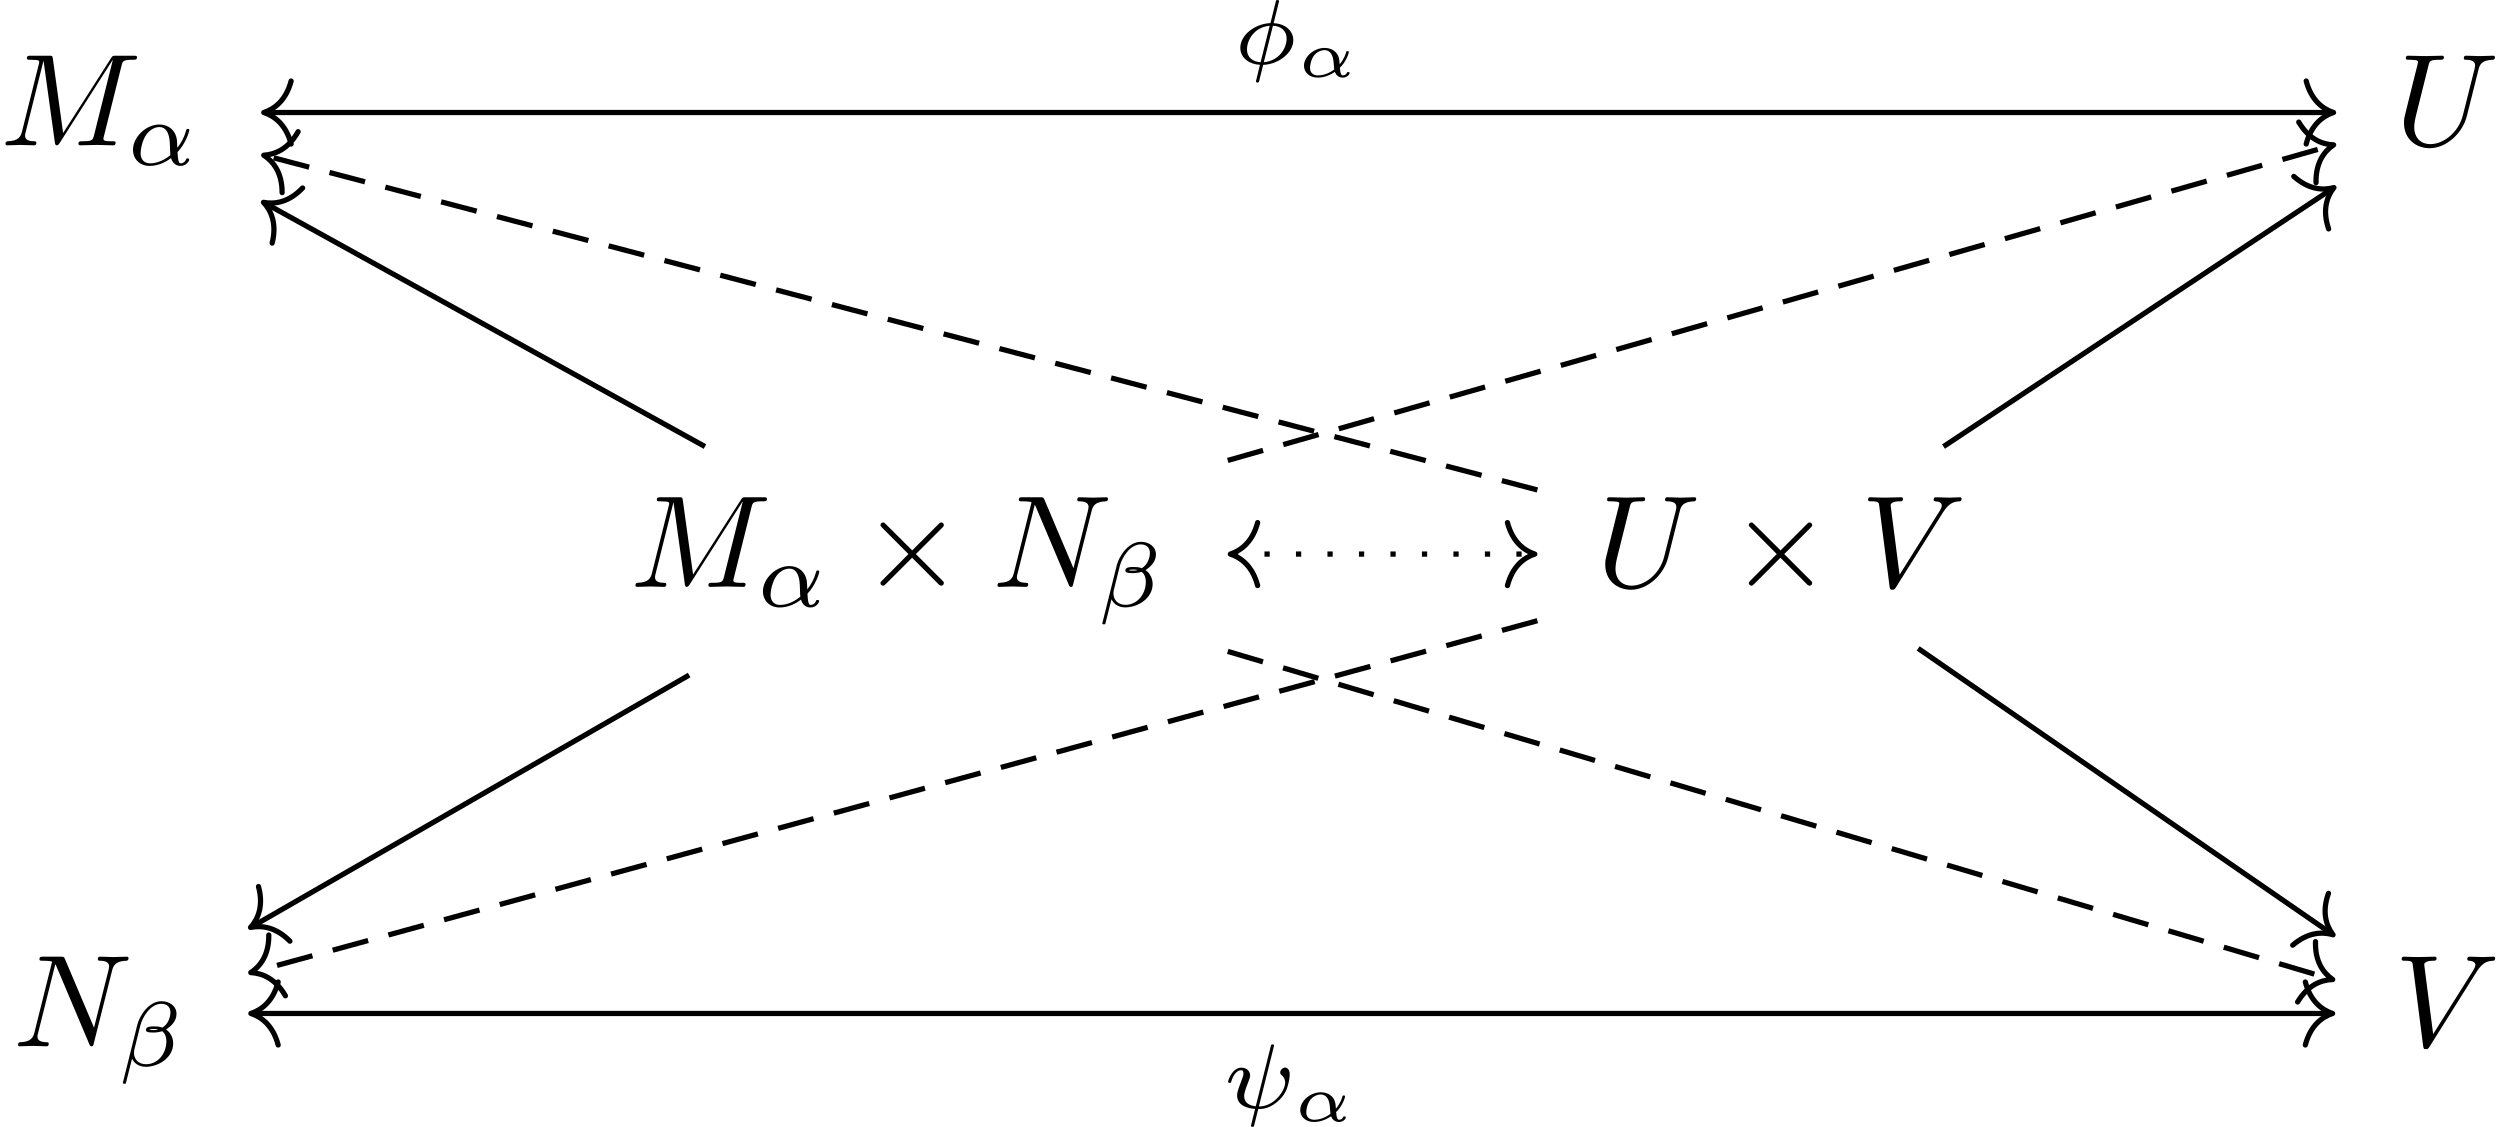
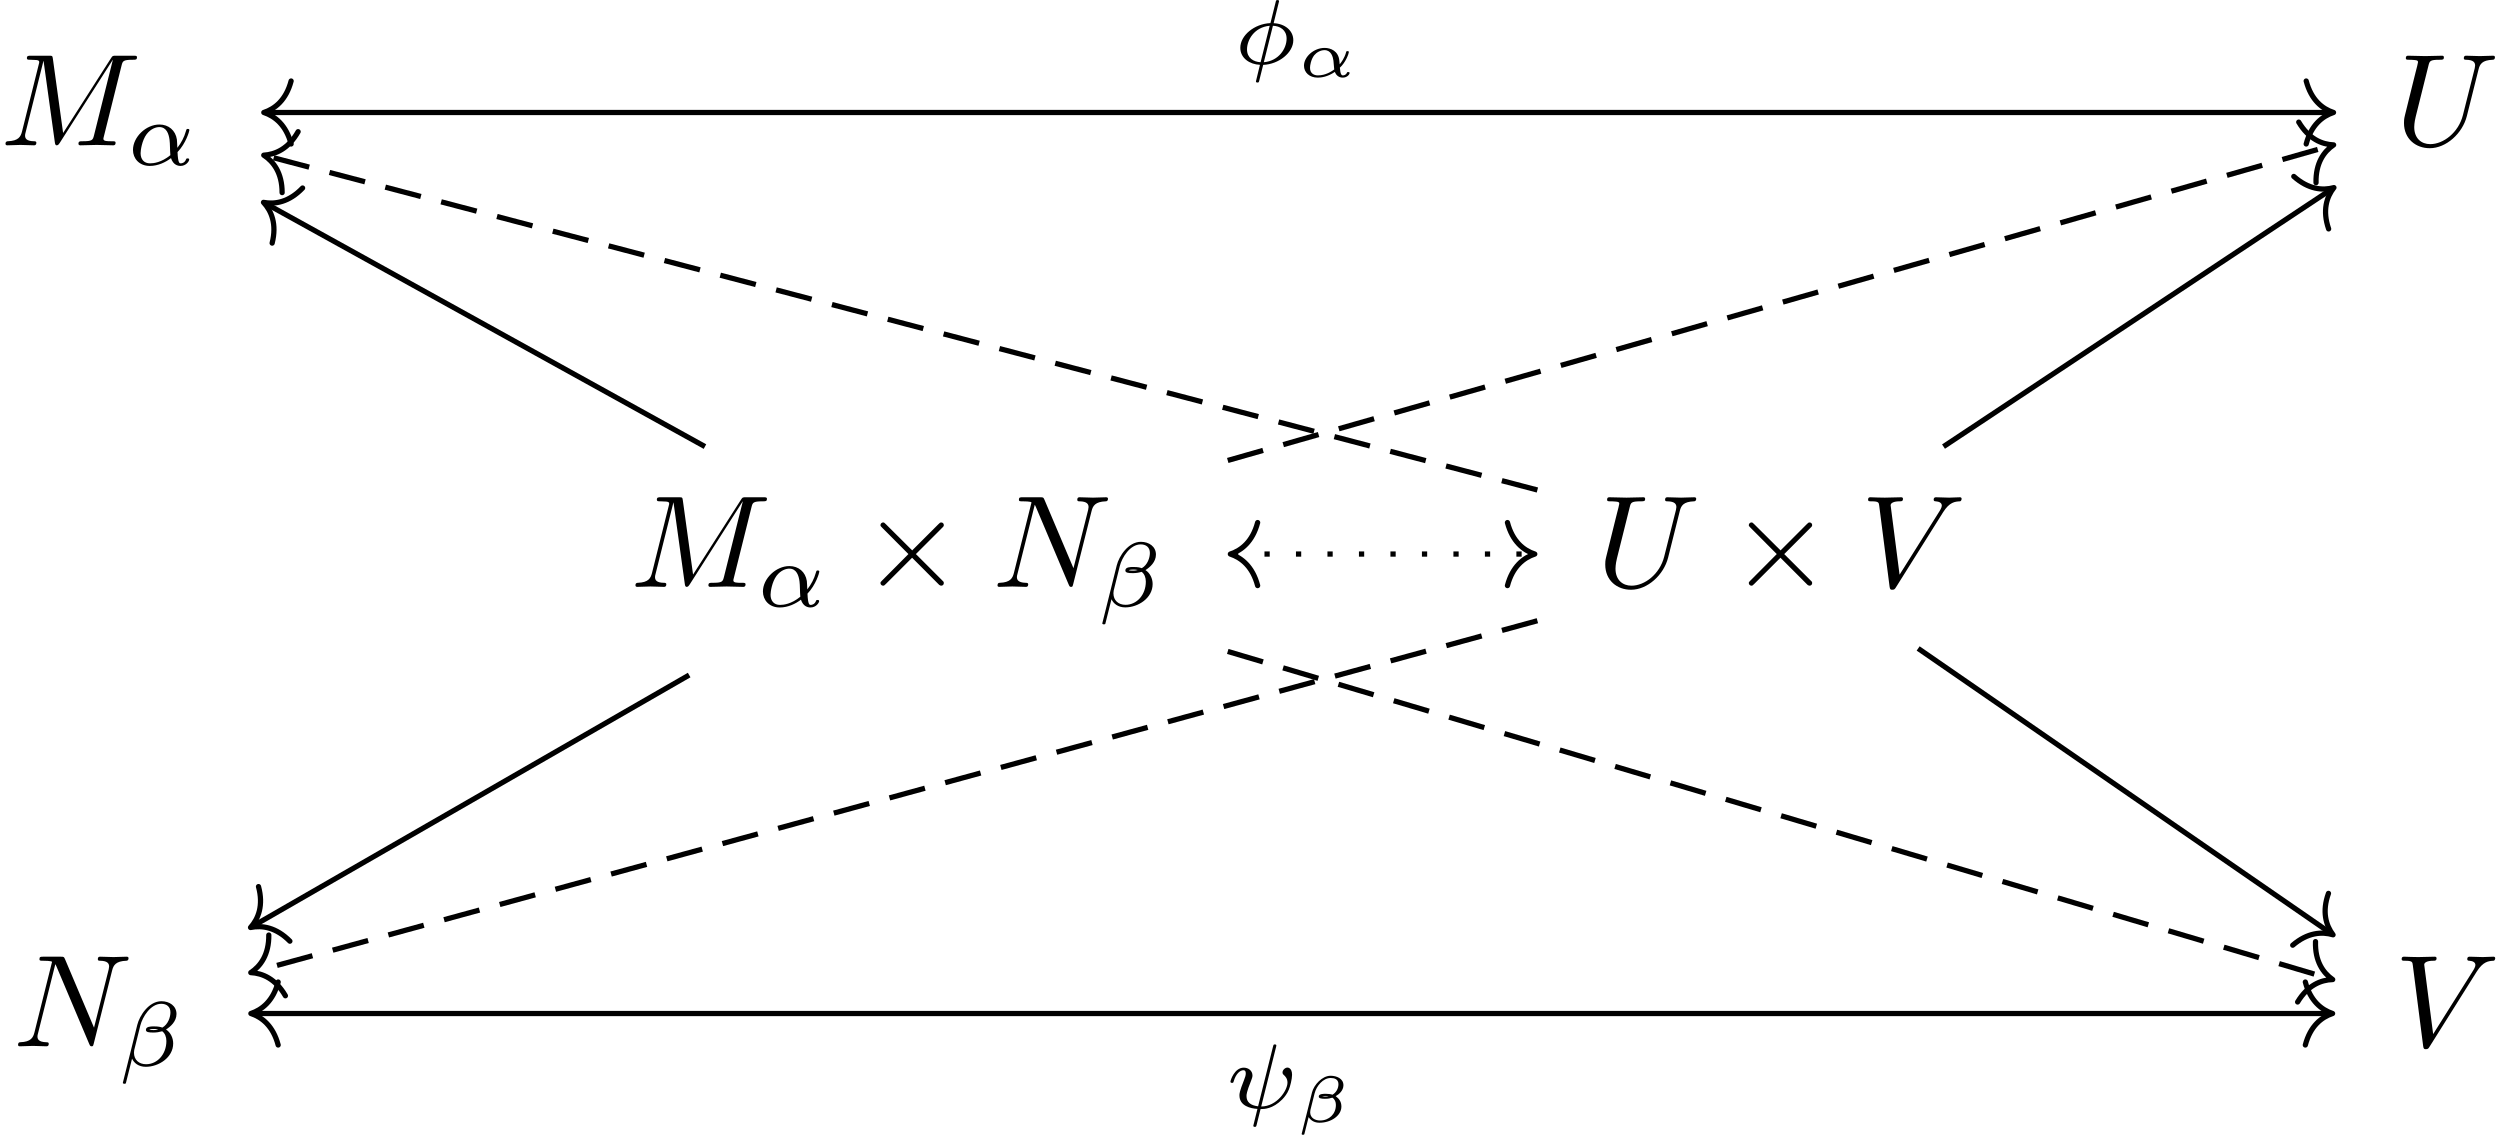
- <svg xmlns="http://www.w3.org/2000/svg" xmlns:xlink="http://www.w3.org/1999/xlink" version="1.1" width="189.824pt" height="85.497pt" viewBox="76.942 -87.641 189.824 85.497">
+ <svg xmlns="http://www.w3.org/2000/svg" xmlns:xlink="http://www.w3.org/1999/xlink" version="1.1" width="189.824pt" height="86.167pt" viewBox="76.942 -88.311 189.824 86.167">
  <defs>
    <path id="g3-11" d="M3.258-.702C3.701-1.096 3.94-1.778 3.94-1.888C3.94-1.958 3.87-1.958 3.841-1.958C3.751-1.958 3.746-1.943 3.721-1.838C3.606-1.43 3.372-1.111 3.243-.956C3.228-1.071 3.228-1.081 3.218-1.225C3.153-1.968 2.56-2.202 2.102-2.202C1.275-2.202 .533-1.524 .533-.852C.533-.349 .936 .055 1.579 .055C1.823 .055 2.316 .005 2.874-.379C2.959-.159 3.153 .055 3.472 .055C3.806 .055 3.995-.184 3.995-.299C3.995-.369 3.93-.369 3.89-.369C3.831-.369 3.811-.369 3.786-.304C3.716-.134 3.532-.115 3.487-.115C3.382-.115 3.293-.204 3.258-.702ZM2.829-.563C2.635-.423 2.177-.115 1.594-.115C1.285-.115 .991-.269 .991-.697C.991-.862 1.061-1.325 1.31-1.644C1.479-1.853 1.778-2.032 2.092-2.032C2.6-2.032 2.73-1.524 2.77-1.23C2.785-1.126 2.795-.862 2.829-.563Z" />
+     <path id="g3-12" d="M3.636-2.795C3.636-3.308 3.118-3.517 2.66-3.517C2.027-3.517 1.395-2.829 1.25-2.252L.468 .882C.453 .946 .503 .966 .573 .966C.628 .966 .663 .956 .677 .887L.991-.374L.996-.369C1.2-.08 1.469 .05 1.823 .05C2.695 .05 3.482-.488 3.482-1.176C3.482-1.534 3.323-1.763 3.049-1.968C3.298-2.102 3.636-2.396 3.636-2.795ZM2.511-1.963C2.421-1.943 2.326-1.938 2.232-1.938C2.157-1.938 2.082-1.943 2.012-1.953C2.102-1.978 2.207-1.983 2.301-1.983C2.371-1.983 2.441-1.978 2.511-1.963ZM3.258-2.879C3.258-2.56 3.093-2.247 2.804-2.077C2.695-2.122 2.451-2.147 2.301-2.147C2.162-2.147 1.763-2.157 1.763-1.943C1.763-1.803 1.933-1.768 2.227-1.768C2.506-1.768 2.615-1.803 2.795-1.853C2.989-1.729 3.064-1.519 3.064-1.3C3.064-.603 2.545-.12 1.863-.12C1.479-.12 1.111-.319 1.111-.742C1.111-.787 1.116-.852 1.131-.922L1.445-2.172C1.589-2.75 2.092-3.347 2.67-3.347C2.934-3.347 3.258-3.263 3.258-2.879Z" />
    <path id="g0-2" d="M3.875-2.77L1.883-4.752C1.763-4.872 1.743-4.892 1.664-4.892C1.564-4.892 1.465-4.802 1.465-4.692C1.465-4.623 1.484-4.603 1.594-4.493L3.587-2.491L1.594-.488C1.484-.379 1.465-.359 1.465-.289C1.465-.179 1.564-.09 1.664-.09C1.743-.09 1.763-.11 1.883-.229L3.866-2.212L5.928-.149C5.948-.139 6.017-.09 6.077-.09C6.197-.09 6.276-.179 6.276-.289C6.276-.309 6.276-.349 6.247-.399C6.237-.418 4.653-1.983 4.154-2.491L5.978-4.314C6.027-4.374 6.177-4.503 6.227-4.563C6.237-4.583 6.276-4.623 6.276-4.692C6.276-4.802 6.197-4.892 6.077-4.892C5.998-4.892 5.958-4.852 5.848-4.742L3.875-2.77Z" />
    <path id="g2-11" d="M3.815-.983C4.456-1.646 4.714-2.573 4.714-2.65C4.714-2.741 4.631-2.741 4.596-2.741C4.498-2.741 4.498-2.72 4.449-2.566C4.324-2.106 4.094-1.681 3.801-1.304C3.794-1.409 3.78-1.876 3.766-1.939C3.661-2.629 3.138-3.075 2.441-3.075C1.416-3.075 .432-2.12 .432-1.144C.432-.502 .9 .07 1.709 .07C2.35 .07 2.929-.223 3.32-.523C3.48-.014 3.836 .07 4.045 .07C4.449 .07 4.7-.272 4.7-.418C4.7-.502 4.617-.502 4.582-.502C4.491-.502 4.477-.474 4.463-.432C4.366-.167 4.149-.126 4.066-.126C3.968-.126 3.85-.126 3.815-.983ZM3.271-.746C2.587-.188 1.995-.126 1.73-.126C1.269-.126 1.011-.432 1.011-.9C1.011-1.102 1.109-1.862 1.471-2.343C1.792-2.762 2.19-2.88 2.434-2.88C2.992-2.88 3.152-2.343 3.208-1.911C3.25-1.611 3.236-1.116 3.271-.746Z" />
    <path id="g2-12" d="M4.414-3.947C4.414-4.561 3.884-4.917 3.271-4.917C2.315-4.917 1.611-3.829 1.437-3.124L.342 1.269C.328 1.318 .398 1.353 .439 1.353C.502 1.353 .558 1.346 .572 1.304L1.039-.558C1.186-.237 1.52 .063 2.085 .063C3.062 .063 4.163-.642 4.163-1.709C4.163-2.12 3.975-2.538 3.619-2.769C3.961-2.985 4.414-3.382 4.414-3.947ZM3.034-2.776C2.929-2.755 2.88-2.727 2.678-2.727C2.566-2.727 2.399-2.734 2.35-2.762C2.42-2.803 2.615-2.81 2.678-2.81C2.783-2.81 2.936-2.803 3.034-2.776ZM3.954-4.073C3.954-3.703 3.773-3.159 3.34-2.915C3.208-2.957 3.075-3.006 2.685-3.006C2.441-3.006 2.092-2.992 2.092-2.741C2.092-2.566 2.308-2.538 2.664-2.538C2.901-2.538 3.11-2.573 3.327-2.636C3.536-2.49 3.647-2.204 3.647-1.897C3.647-.886 2.957-.133 2.106-.133C1.569-.133 1.186-.46 1.186-1.011C1.186-1.081 1.193-1.151 1.206-1.213L1.667-3.068C1.834-3.731 2.448-4.721 3.257-4.721C3.668-4.721 3.954-4.498 3.954-4.073Z" />
    <path id="g2-30" d="M3.431-4.749C3.431-4.84 3.347-4.84 3.313-4.84C3.208-4.84 3.201-4.805 3.173-4.686L2.776-3.089C1.541-3.034 .488-2.148 .488-1.213C.488-.425 1.206 .049 1.981 .077C1.925 .293 1.876 .516 1.82 .732C1.736 1.06 1.674 1.318 1.674 1.339C1.674 1.423 1.764 1.423 1.785 1.423C1.89 1.423 1.897 1.402 1.932 1.255L2.225 .084C3.417 .035 4.512-.844 4.512-1.792C4.512-2.525 3.87-3.048 3.02-3.082L3.431-4.749ZM2.029-.119C1.492-.146 .997-.439 .997-1.095C.997-1.792 1.527-2.776 2.72-2.887L2.029-.119ZM2.964-2.887C3.501-2.866 4.003-2.573 4.003-1.911C4.003-1.151 3.403-.216 2.273-.119L2.964-2.887Z" />
    <path id="g2-32" d="M3.794-4.652C3.815-4.721 3.815-4.749 3.815-4.756C3.815-4.84 3.724-4.84 3.703-4.84C3.599-4.84 3.599-4.812 3.564-4.686L2.427-.139C1.855-.209 1.548-.453 1.548-.921C1.548-1.025 1.548-1.22 1.897-2.085C1.953-2.239 2.001-2.357 2.001-2.476C2.001-2.838 1.695-3.075 1.339-3.075C.642-3.075 .328-2.12 .328-2.008C.328-1.918 .425-1.918 .446-1.918C.544-1.918 .551-1.953 .572-2.029C.739-2.601 1.046-2.88 1.318-2.88C1.437-2.88 1.492-2.803 1.492-2.636C1.492-2.476 1.437-2.343 1.36-2.134C1.011-1.255 1.011-1.095 1.011-.969C1.011-.167 1.855 .028 2.378 .056C2.329 .237 2.064 1.304 2.064 1.332C2.064 1.423 2.148 1.423 2.176 1.423C2.273 1.423 2.287 1.388 2.315 1.276L2.615 .07C2.887 .07 3.529 .07 4.261-.663C4.449-.858 4.638-1.102 4.763-1.409C4.861-1.639 5.007-2.211 5.007-2.532C5.007-3.075 4.679-3.082 4.659-3.082C4.477-3.082 4.282-2.894 4.282-2.713C4.282-2.594 4.352-2.538 4.38-2.518C4.491-2.42 4.659-2.246 4.659-1.939C4.659-1.353 3.857-.126 2.664-.126L3.794-4.652Z" />
    <path id="g1-77" d="M9.225-6.037C9.315-6.396 9.335-6.496 10.082-6.496C10.311-6.496 10.401-6.496 10.401-6.695C10.401-6.804 10.301-6.804 10.132-6.804H8.817C8.558-6.804 8.548-6.804 8.428-6.615L4.792-.936L4.015-6.575C3.985-6.804 3.965-6.804 3.706-6.804H2.341C2.152-6.804 2.042-6.804 2.042-6.615C2.042-6.496 2.132-6.496 2.331-6.496C2.461-6.496 2.64-6.486 2.76-6.476C2.919-6.456 2.979-6.426 2.979-6.316C2.979-6.276 2.969-6.247 2.939-6.127L1.674-1.056C1.574-.658 1.405-.339 .598-.309C.548-.309 .418-.299 .418-.12C.418-.03 .478 0 .558 0C.877 0 1.225-.03 1.554-.03C1.893-.03 2.252 0 2.58 0C2.63 0 2.76 0 2.76-.199C2.76-.309 2.65-.309 2.58-.309C2.012-.319 1.903-.518 1.903-.747C1.903-.817 1.913-.867 1.943-.976L3.298-6.406H3.308L4.164-.229C4.184-.11 4.194 0 4.314 0C4.423 0 4.483-.11 4.533-.179L8.558-6.486H8.568L7.143-.777C7.044-.389 7.024-.309 6.237-.309C6.067-.309 5.958-.309 5.958-.12C5.958 0 6.077 0 6.107 0C6.386 0 7.064-.03 7.342-.03C7.751-.03 8.179 0 8.588 0C8.648 0 8.777 0 8.777-.199C8.777-.309 8.687-.309 8.498-.309C8.13-.309 7.851-.309 7.851-.488C7.851-.528 7.851-.548 7.9-.727L9.225-6.037Z" />
    <path id="g1-78" d="M7.532-5.758C7.631-6.157 7.811-6.466 8.608-6.496C8.658-6.496 8.777-6.506 8.777-6.695C8.777-6.705 8.777-6.804 8.648-6.804C8.319-6.804 7.97-6.775 7.641-6.775C7.303-6.775 6.954-6.804 6.625-6.804C6.565-6.804 6.446-6.804 6.446-6.605C6.446-6.496 6.545-6.496 6.625-6.496C7.193-6.486 7.303-6.276 7.303-6.057C7.303-6.027 7.283-5.878 7.273-5.848L6.157-1.415L3.955-6.615C3.875-6.795 3.866-6.804 3.636-6.804H2.301C2.102-6.804 2.012-6.804 2.012-6.605C2.012-6.496 2.102-6.496 2.291-6.496C2.341-6.496 2.969-6.496 2.969-6.406L1.634-1.056C1.534-.658 1.365-.339 .558-.309C.498-.309 .389-.299 .389-.11C.389-.04 .438 0 .518 0C.837 0 1.186-.03 1.514-.03C1.853-.03 2.212 0 2.54 0C2.59 0 2.72 0 2.72-.199C2.72-.299 2.63-.309 2.521-.309C1.943-.329 1.863-.548 1.863-.747C1.863-.817 1.873-.867 1.903-.976L3.218-6.237C3.258-6.177 3.258-6.157 3.308-6.057L5.788-.189C5.858-.02 5.888 0 5.978 0C6.087 0 6.087-.03 6.137-.209L7.532-5.758Z" />
    <path id="g1-85" d="M6.326-5.758C6.426-6.167 6.605-6.466 7.402-6.496C7.452-6.496 7.572-6.506 7.572-6.695C7.572-6.705 7.572-6.804 7.442-6.804C7.113-6.804 6.765-6.775 6.426-6.775S5.719-6.804 5.39-6.804C5.33-6.804 5.21-6.804 5.21-6.605C5.21-6.496 5.31-6.496 5.39-6.496C5.958-6.486 6.067-6.276 6.067-6.057C6.067-6.027 6.047-5.878 6.037-5.848L5.141-2.291C4.802-.956 3.656-.09 2.66-.09C1.983-.09 1.445-.528 1.445-1.385C1.445-1.405 1.445-1.724 1.554-2.162L2.521-6.037C2.61-6.396 2.63-6.496 3.357-6.496C3.616-6.496 3.696-6.496 3.696-6.695C3.696-6.804 3.587-6.804 3.557-6.804C3.278-6.804 2.56-6.775 2.281-6.775C1.993-6.775 1.285-6.804 .996-6.804C.917-6.804 .807-6.804 .807-6.605C.807-6.496 .897-6.496 1.086-6.496C1.106-6.496 1.295-6.496 1.465-6.476C1.644-6.456 1.733-6.446 1.733-6.316C1.733-6.257 1.624-5.838 1.564-5.609L1.345-4.732C1.255-4.344 .777-2.461 .737-2.271C.667-1.993 .667-1.843 .667-1.694C.667-.478 1.574 .219 2.62 .219C3.875 .219 5.111-.907 5.44-2.222L6.326-5.758Z" />
    <path id="g1-86" d="M6.257-5.669C6.745-6.446 7.163-6.476 7.532-6.496C7.651-6.506 7.661-6.675 7.661-6.685C7.661-6.765 7.611-6.804 7.532-6.804C7.273-6.804 6.984-6.775 6.715-6.775C6.386-6.775 6.047-6.804 5.729-6.804C5.669-6.804 5.539-6.804 5.539-6.615C5.539-6.506 5.629-6.496 5.699-6.496C5.968-6.476 6.157-6.376 6.157-6.167C6.157-6.017 6.007-5.798 6.007-5.788L2.949-.927L2.271-6.197C2.271-6.366 2.501-6.496 2.959-6.496C3.098-6.496 3.208-6.496 3.208-6.695C3.208-6.785 3.128-6.804 3.068-6.804C2.67-6.804 2.242-6.775 1.833-6.775C1.654-6.775 1.465-6.785 1.285-6.785S.917-6.804 .747-6.804C.677-6.804 .558-6.804 .558-6.615C.558-6.496 .648-6.496 .807-6.496C1.365-6.496 1.375-6.406 1.405-6.157L2.192-.01C2.222 .189 2.262 .219 2.391 .219C2.55 .219 2.59 .169 2.67 .04L6.257-5.669Z" />
  </defs>
  <g id="page1">
    <g transform="matrix(1 0 0 1 -106.8741 36.1842)">
-       <use x="183.816" y="-112.791" xlink:href="#g1-77" />
-       <use x="193.481" y="-111.297" xlink:href="#g2-11" />
+       <use x="183.816" y="-113.461" xlink:href="#g1-77" />
+       <use x="193.481" y="-111.966" xlink:href="#g2-11" />
    </g>
    <g transform="matrix(1 0 0 1 -103.147 36.1842)">
-       <use x="361.956" y="-112.791" xlink:href="#g1-85" />
+       <use x="361.956" y="-113.461" xlink:href="#g1-85" />
    </g>
    <g transform="matrix(1 0 0 1 -119.652 36.1842)">
-       <use x="244.426" y="-79.264" xlink:href="#g1-77" />
-       <use x="254.091" y="-77.769" xlink:href="#g2-11" />
-       <use x="261.982" y="-79.264" xlink:href="#g0-2" />
-       <use x="271.945" y="-79.264" xlink:href="#g1-78" />
-       <use x="279.95" y="-77.769" xlink:href="#g2-12" />
+       <use x="244.426" y="-79.934" xlink:href="#g1-77" />
+       <use x="254.091" y="-78.439" xlink:href="#g2-11" />
+       <use x="261.982" y="-79.934" xlink:href="#g0-2" />
+       <use x="271.945" y="-79.934" xlink:href="#g1-78" />
+       <use x="279.95" y="-78.439" xlink:href="#g2-12" />
    </g>
    <g transform="matrix(1 0 0 1 -113.248 36.1842)">
-       <use x="311.409" y="-79.264" xlink:href="#g1-85" />
-       <use x="321.511" y="-79.264" xlink:href="#g0-2" />
-       <use x="331.474" y="-79.264" xlink:href="#g1-86" />
+       <use x="311.409" y="-79.934" xlink:href="#g1-85" />
+       <use x="321.511" y="-79.934" xlink:href="#g0-2" />
+       <use x="331.474" y="-79.934" xlink:href="#g1-86" />
    </g>
    <g transform="matrix(1 0 0 1 -105.8921 36.18423)">
-       <use x="183.816" y="-44.381" xlink:href="#g1-78" />
-       <use x="191.821" y="-42.886" xlink:href="#g2-12" />
+       <use x="183.816" y="-45.05" xlink:href="#g1-78" />
+       <use x="191.821" y="-43.556" xlink:href="#g2-12" />
    </g>
    <g transform="matrix(1 0 0 1 -103.215 36.18423)">
-       <use x="361.956" y="-44.381" xlink:href="#g1-86" />
+       <use x="361.956" y="-45.05" xlink:href="#g1-86" />
    </g>
-     <path d="M97.172-79.098H253.926" stroke="#000" fill="none" stroke-width=".398" stroke-miterlimit="10" />
-     <path d="M99.047-76.707C98.668-78.141 97.824-78.82 96.973-79.098C97.824-79.379 98.668-80.055 99.047-81.488" stroke="#000" fill="none" stroke-width=".398" stroke-miterlimit="10" stroke-linecap="round" stroke-linejoin="round" />
-     <path d="M252.051-81.488C252.43-80.055 253.273-79.379 254.125-79.098C253.273-78.82 252.43-78.141 252.051-76.707" stroke="#000" fill="none" stroke-width=".398" stroke-miterlimit="10" stroke-linecap="round" stroke-linejoin="round" />
+     <path d="M97.172-79.769H253.926" stroke="#000" fill="none" stroke-width=".398" stroke-miterlimit="10" />
+     <path d="M99.047-77.379C98.668-78.813 97.824-79.488 96.973-79.77C97.824-80.047 98.668-80.723 99.047-82.16" stroke="#000" fill="none" stroke-width=".398" stroke-miterlimit="10" stroke-linecap="round" stroke-linejoin="round" />
+     <path d="M252.051-82.16C252.43-80.723 253.273-80.047 254.125-79.77C253.273-79.488 252.43-78.813 252.051-77.379" stroke="#000" fill="none" stroke-width=".398" stroke-miterlimit="10" stroke-linecap="round" stroke-linejoin="round" />
    <g transform="matrix(1 0 0 1 -1.226 -38.4175)">
-       <use x="171.856" y="-44.381" xlink:href="#g2-30" />
-       <use x="176.646" y="-43.384" xlink:href="#g3-11" />
+       <use x="171.856" y="-45.05" xlink:href="#g2-30" />
+       <use x="176.646" y="-44.054" xlink:href="#g3-11" />
    </g>
-     <path d="M130.469-53.734L97.125-72.18" stroke="#000" fill="none" stroke-width=".398" stroke-miterlimit="10" />
-     <path d="M97.606-69.184C97.969-70.621 97.559-71.621 96.949-72.277C97.828-72.109 98.895-72.293 99.918-73.367" stroke="#000" fill="none" stroke-width=".398" stroke-miterlimit="10" stroke-linecap="round" stroke-linejoin="round" />
-     <path d="M170.164-52.68L253.941-76.586" stroke="#000" fill="none" stroke-width=".398" stroke-miterlimit="10" stroke-dasharray="2.789 1.594" />
-     <path d="M251.485-78.371C252.242-77.094 253.239-76.676 254.133-76.641C253.391-76.141 252.766-75.258 252.797-73.773" stroke="#000" fill="none" stroke-width=".398" stroke-miterlimit="10" stroke-linecap="round" stroke-linejoin="round" />
-     <path d="M170.562-45.57H193.277" stroke="#000" fill="none" stroke-width=".398" stroke-miterlimit="10" stroke-dasharray=".398 1.993" />
-     <path d="M172.434-43.18C172.055-44.613 171.211-45.293 170.364-45.57C171.211-45.852 172.055-46.527 172.434-47.961" stroke="#000" fill="none" stroke-width=".398" stroke-miterlimit="10" stroke-linecap="round" stroke-linejoin="round" />
-     <path d="M191.402-47.961C191.781-46.527 192.625-45.852 193.476-45.57C192.625-45.293 191.781-44.613 191.402-43.18" stroke="#000" fill="none" stroke-width=".398" stroke-miterlimit="10" stroke-linecap="round" stroke-linejoin="round" />
-     <path d="M129.269-36.383L96.137-17.316" stroke="#000" fill="none" stroke-width=".398" stroke-miterlimit="10" />
-     <path d="M98.953-16.18C97.91-17.234 96.84-17.402 95.965-17.219C96.562-17.883 96.957-18.891 96.57-20.324" stroke="#000" fill="none" stroke-width=".398" stroke-miterlimit="10" stroke-linecap="round" stroke-linejoin="round" />
-     <path d="M170.164-38.18L253.871-13.32" stroke="#000" fill="none" stroke-width=".398" stroke-miterlimit="10" stroke-dasharray="2.789 1.594" />
-     <path d="M252.758-16.144C252.711-14.664 253.328-13.773 254.063-13.266C253.168-13.238 252.168-12.832 251.399-11.562" stroke="#000" fill="none" stroke-width=".398" stroke-miterlimit="10" stroke-linecap="round" stroke-linejoin="round" />
-     <path d="M193.676-50.438L97.16-75.805" stroke="#000" fill="none" stroke-width=".398" stroke-miterlimit="10" stroke-dasharray="2.789 1.594" />
-     <path d="M98.363-73.019C98.363-74.5 97.719-75.371 96.969-75.855C97.859-75.91 98.848-76.352 99.578-77.641" stroke="#000" fill="none" stroke-width=".398" stroke-miterlimit="10" stroke-linecap="round" stroke-linejoin="round" />
-     <path d="M224.512-53.734L253.992-73.289" stroke="#000" fill="none" stroke-width=".398" stroke-miterlimit="10" />
-     <path d="M251.109-74.246C252.218-73.258 253.293-73.16 254.156-73.398C253.601-72.695 253.273-71.664 253.754-70.262" stroke="#000" fill="none" stroke-width=".398" stroke-miterlimit="10" stroke-linecap="round" stroke-linejoin="round" />
-     <path d="M193.676-40.512L96.176-13.844" stroke="#000" fill="none" stroke-width=".398" stroke-miterlimit="10" stroke-dasharray="2.789 1.594" />
-     <path d="M98.613-12.031C97.871-13.316 96.879-13.746 95.984-13.793C96.73-14.285 97.367-15.16 97.352-16.645" stroke="#000" fill="none" stroke-width=".398" stroke-miterlimit="10" stroke-linecap="round" stroke-linejoin="round" />
-     <path d="M222.586-38.406L253.926-16.777" stroke="#000" fill="none" stroke-width=".398" stroke-miterlimit="10" />
-     <path d="M253.742-19.809C253.238-18.414 253.551-17.375 254.09-16.664C253.235-16.918 252.152-16.84 251.027-15.875" stroke="#000" fill="none" stroke-width=".398" stroke-miterlimit="10" stroke-linecap="round" stroke-linejoin="round" />
-     <path d="M96.191-10.688H253.856" stroke="#000" fill="none" stroke-width=".398" stroke-miterlimit="10" />
-     <path d="M98.063-8.297C97.684-9.731 96.84-10.41 95.992-10.688C96.84-10.965 97.684-11.645 98.063-13.078" stroke="#000" fill="none" stroke-width=".398" stroke-miterlimit="10" stroke-linecap="round" stroke-linejoin="round" />
-     <path d="M251.985-13.078C252.364-11.645 253.207-10.965 254.055-10.688C253.207-10.41 252.364-9.731 251.985-8.297" stroke="#000" fill="none" stroke-width=".398" stroke-miterlimit="10" stroke-linecap="round" stroke-linejoin="round" />
-     <g transform="matrix(1 0 0 1 -1.992 40.88052)">
-       <use x="171.856" y="-44.381" xlink:href="#g2-32" />
-       <use x="177.127" y="-43.384" xlink:href="#g3-11" />
+     <path d="M130.469-54.402L97.125-72.852" stroke="#000" fill="none" stroke-width=".398" stroke-miterlimit="10" />
+     <path d="M97.606-69.852C97.969-71.289 97.559-72.289 96.949-72.945C97.828-72.777 98.895-72.965 99.918-74.035" stroke="#000" fill="none" stroke-width=".398" stroke-miterlimit="10" stroke-linecap="round" stroke-linejoin="round" />
+     <path d="M170.164-53.348L253.941-77.254" stroke="#000" fill="none" stroke-width=".398" stroke-miterlimit="10" stroke-dasharray="2.789 1.594" />
+     <path d="M251.485-79.039C252.242-77.766 253.239-77.344 254.133-77.309C253.391-76.809 252.766-75.926 252.797-74.441" stroke="#000" fill="none" stroke-width=".398" stroke-miterlimit="10" stroke-linecap="round" stroke-linejoin="round" />
+     <path d="M170.562-46.242H193.277" stroke="#000" fill="none" stroke-width=".398" stroke-miterlimit="10" stroke-dasharray=".398 1.993" />
+     <path d="M172.434-43.848C172.055-45.285 171.211-45.961 170.364-46.242C171.211-46.52 172.055-47.195 172.434-48.633" stroke="#000" fill="none" stroke-width=".398" stroke-miterlimit="10" stroke-linecap="round" stroke-linejoin="round" />
+     <path d="M191.402-48.633C191.781-47.195 192.625-46.52 193.476-46.242C192.625-45.961 191.781-45.285 191.402-43.848" stroke="#000" fill="none" stroke-width=".398" stroke-miterlimit="10" stroke-linecap="round" stroke-linejoin="round" />
+     <path d="M129.269-37.055L96.137-17.988" stroke="#000" fill="none" stroke-width=".398" stroke-miterlimit="10" />
+     <path d="M98.953-16.848C97.91-17.902 96.84-18.07 95.965-17.887C96.562-18.555 96.957-19.563 96.57-20.992" stroke="#000" fill="none" stroke-width=".398" stroke-miterlimit="10" stroke-linecap="round" stroke-linejoin="round" />
+     <path d="M170.164-38.848L253.871-13.992" stroke="#000" fill="none" stroke-width=".398" stroke-miterlimit="10" stroke-dasharray="2.789 1.594" />
+     <path d="M252.758-16.816C252.711-15.332 253.328-14.445 254.063-13.934C253.168-13.91 252.168-13.5 251.399-12.23" stroke="#000" fill="none" stroke-width=".398" stroke-miterlimit="10" stroke-linecap="round" stroke-linejoin="round" />
+     <path d="M193.676-51.105L97.16-76.477" stroke="#000" fill="none" stroke-width=".398" stroke-miterlimit="10" stroke-dasharray="2.789 1.594" />
+     <path d="M98.363-73.687C98.363-75.172 97.719-76.039 96.969-76.527C97.859-76.582 98.848-77.019 99.578-78.312" stroke="#000" fill="none" stroke-width=".398" stroke-miterlimit="10" stroke-linecap="round" stroke-linejoin="round" />
+     <path d="M224.512-54.402L253.992-73.957" stroke="#000" fill="none" stroke-width=".398" stroke-miterlimit="10" />
+     <path d="M251.109-74.914C252.218-73.93 253.293-73.828 254.156-74.066C253.601-73.363 253.273-72.336 253.754-70.93" stroke="#000" fill="none" stroke-width=".398" stroke-miterlimit="10" stroke-linecap="round" stroke-linejoin="round" />
+     <path d="M193.676-41.18L96.176-14.516" stroke="#000" fill="none" stroke-width=".398" stroke-miterlimit="10" stroke-dasharray="2.789 1.594" />
+     <path d="M98.613-12.703C97.871-13.984 96.879-14.418 95.984-14.461C96.73-14.953 97.367-15.832 97.352-17.313" stroke="#000" fill="none" stroke-width=".398" stroke-miterlimit="10" stroke-linecap="round" stroke-linejoin="round" />
+     <path d="M222.586-39.074L253.926-17.445" stroke="#000" fill="none" stroke-width=".398" stroke-miterlimit="10" />
+     <path d="M253.742-20.477C253.238-19.082 253.551-18.047 254.09-17.332C253.235-17.586 252.152-17.508 251.027-16.543" stroke="#000" fill="none" stroke-width=".398" stroke-miterlimit="10" stroke-linecap="round" stroke-linejoin="round" />
+     <path d="M96.191-11.355H253.856" stroke="#000" fill="none" stroke-width=".398" stroke-miterlimit="10" />
+     <path d="M98.063-8.965C97.684-10.402 96.84-11.078 95.992-11.356C96.84-11.637 97.684-12.313 98.063-13.746" stroke="#000" fill="none" stroke-width=".398" stroke-miterlimit="10" stroke-linecap="round" stroke-linejoin="round" />
+     <path d="M251.985-13.746C252.364-12.313 253.207-11.637 254.055-11.356C253.207-11.078 252.364-10.402 251.985-8.965" stroke="#000" fill="none" stroke-width=".398" stroke-miterlimit="10" stroke-linecap="round" stroke-linejoin="round" />
+     <g transform="matrix(1 0 0 1 -1.815 40.88051)">
+       <use x="171.856" y="-45.05" xlink:href="#g2-32" />
+       <use x="177.127" y="-43.993" xlink:href="#g3-12" />
    </g>
  </g>
</svg>
